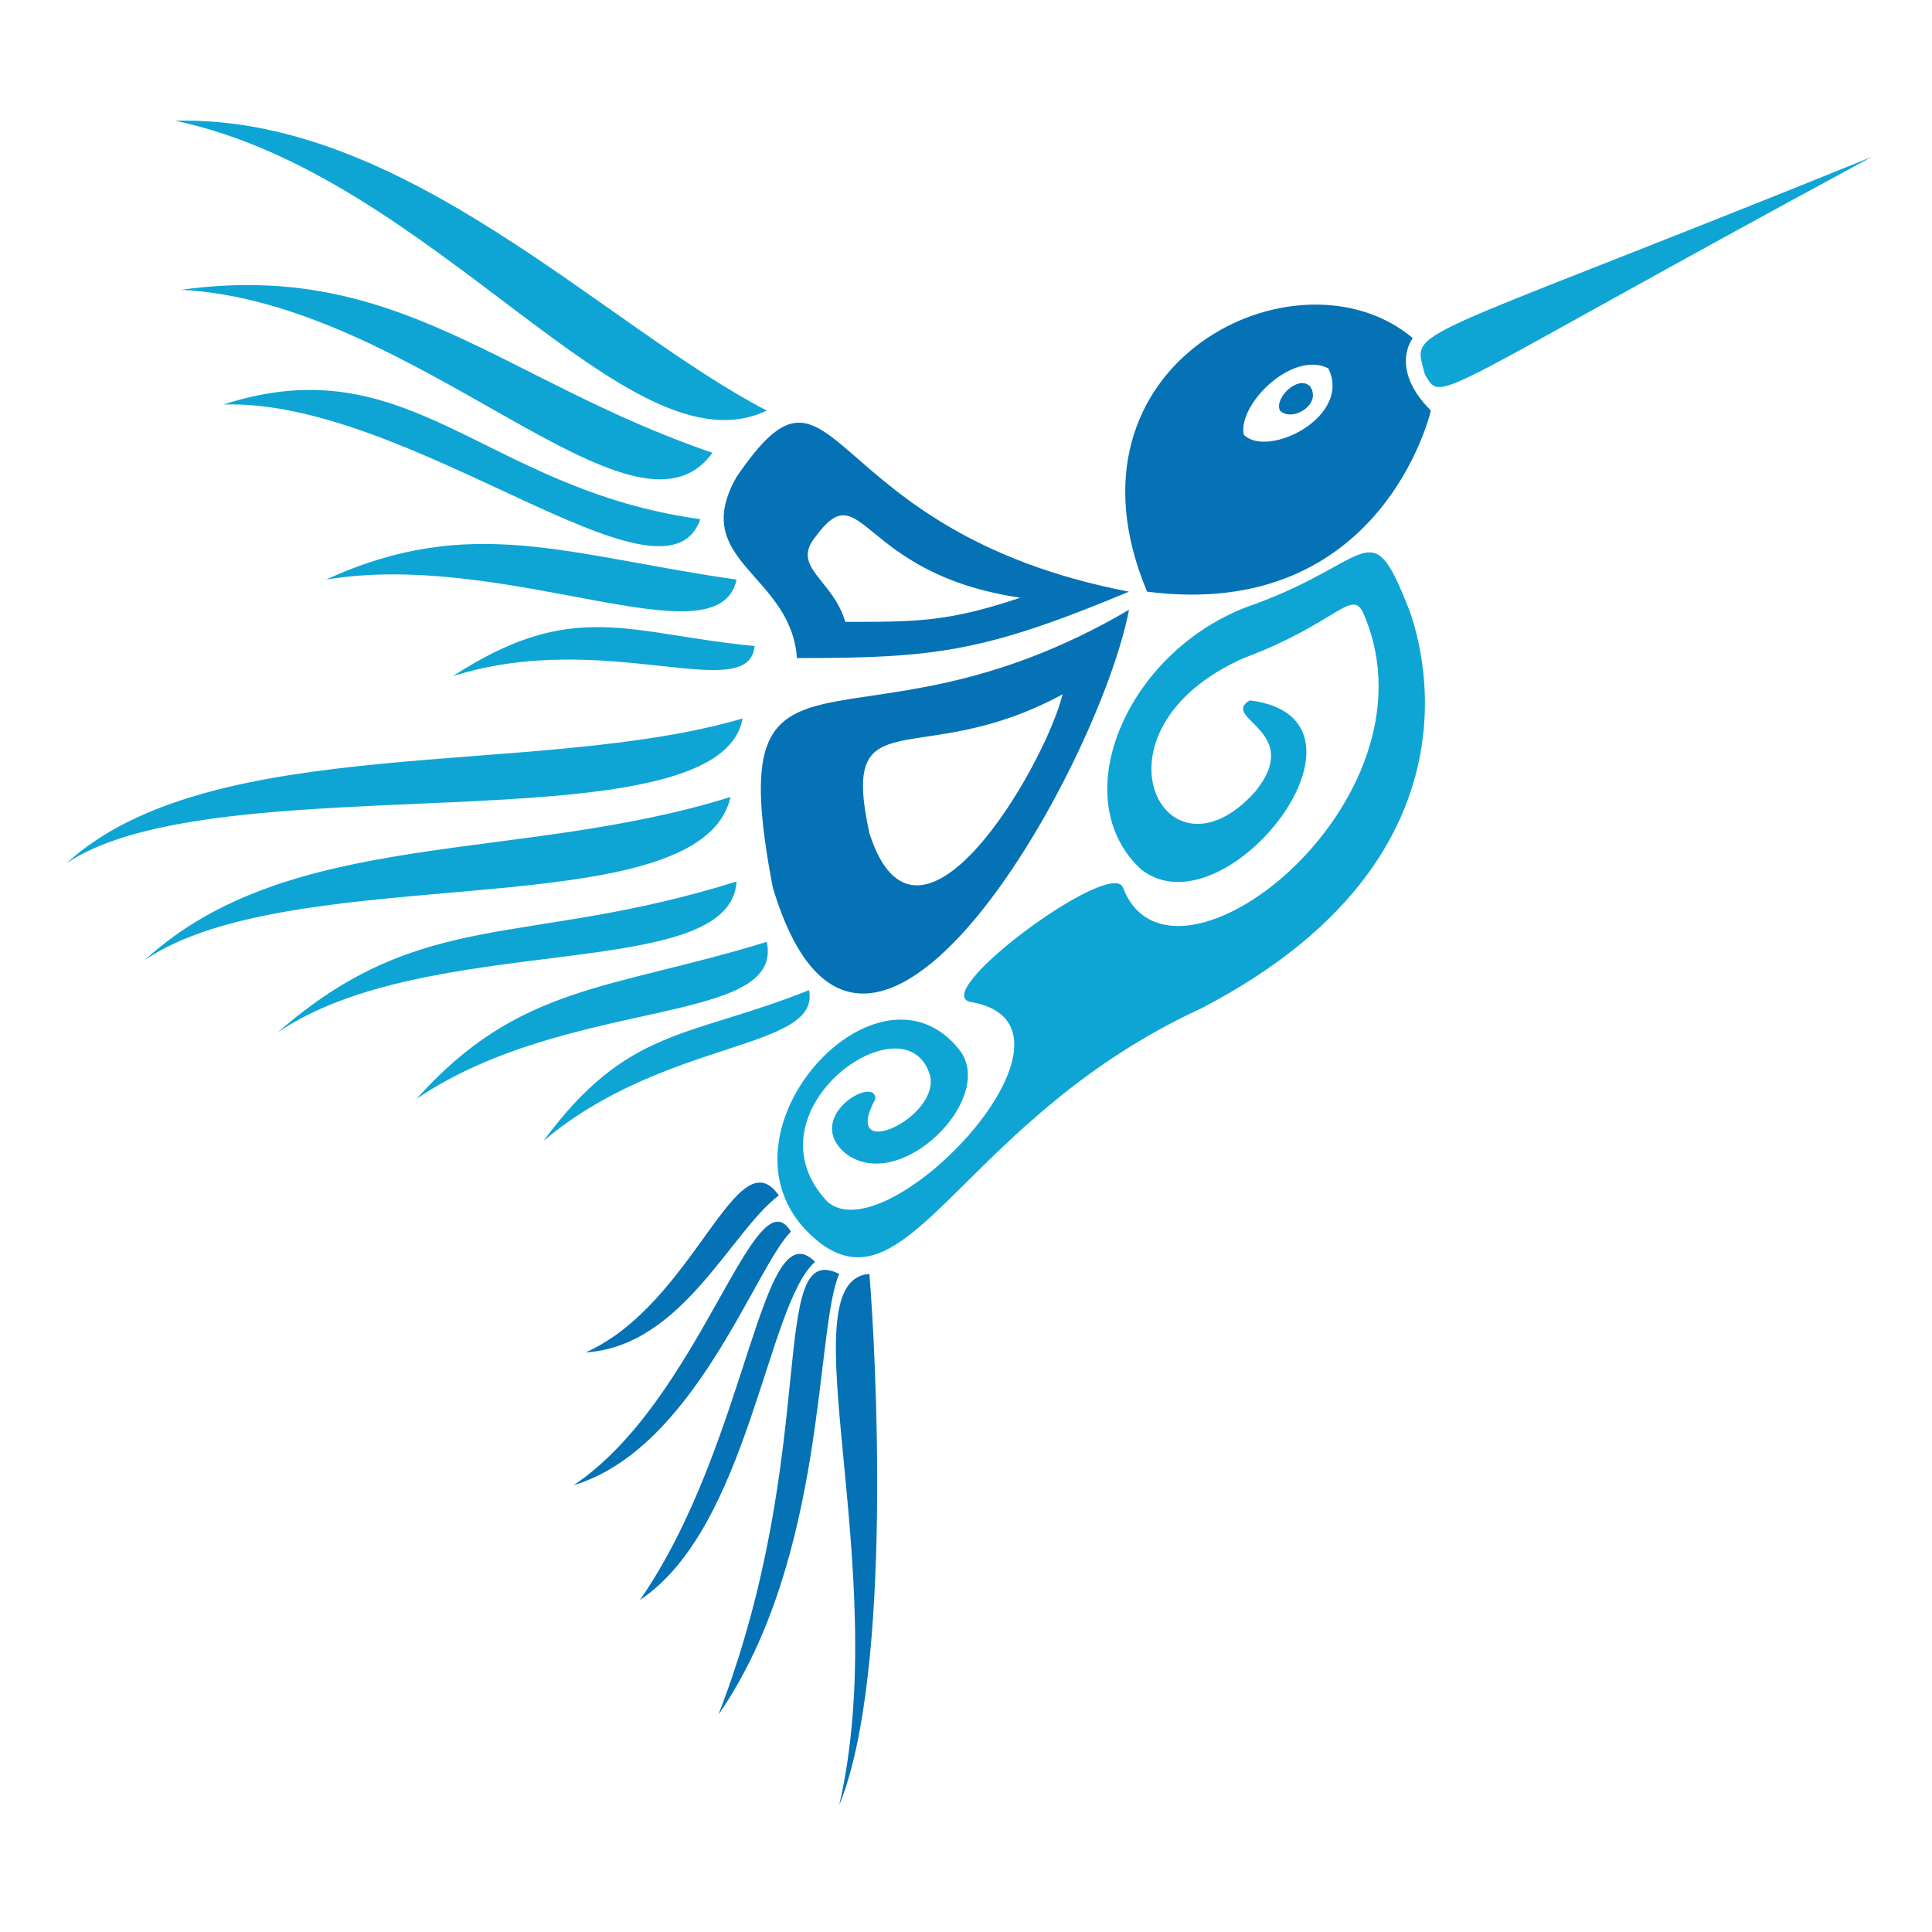
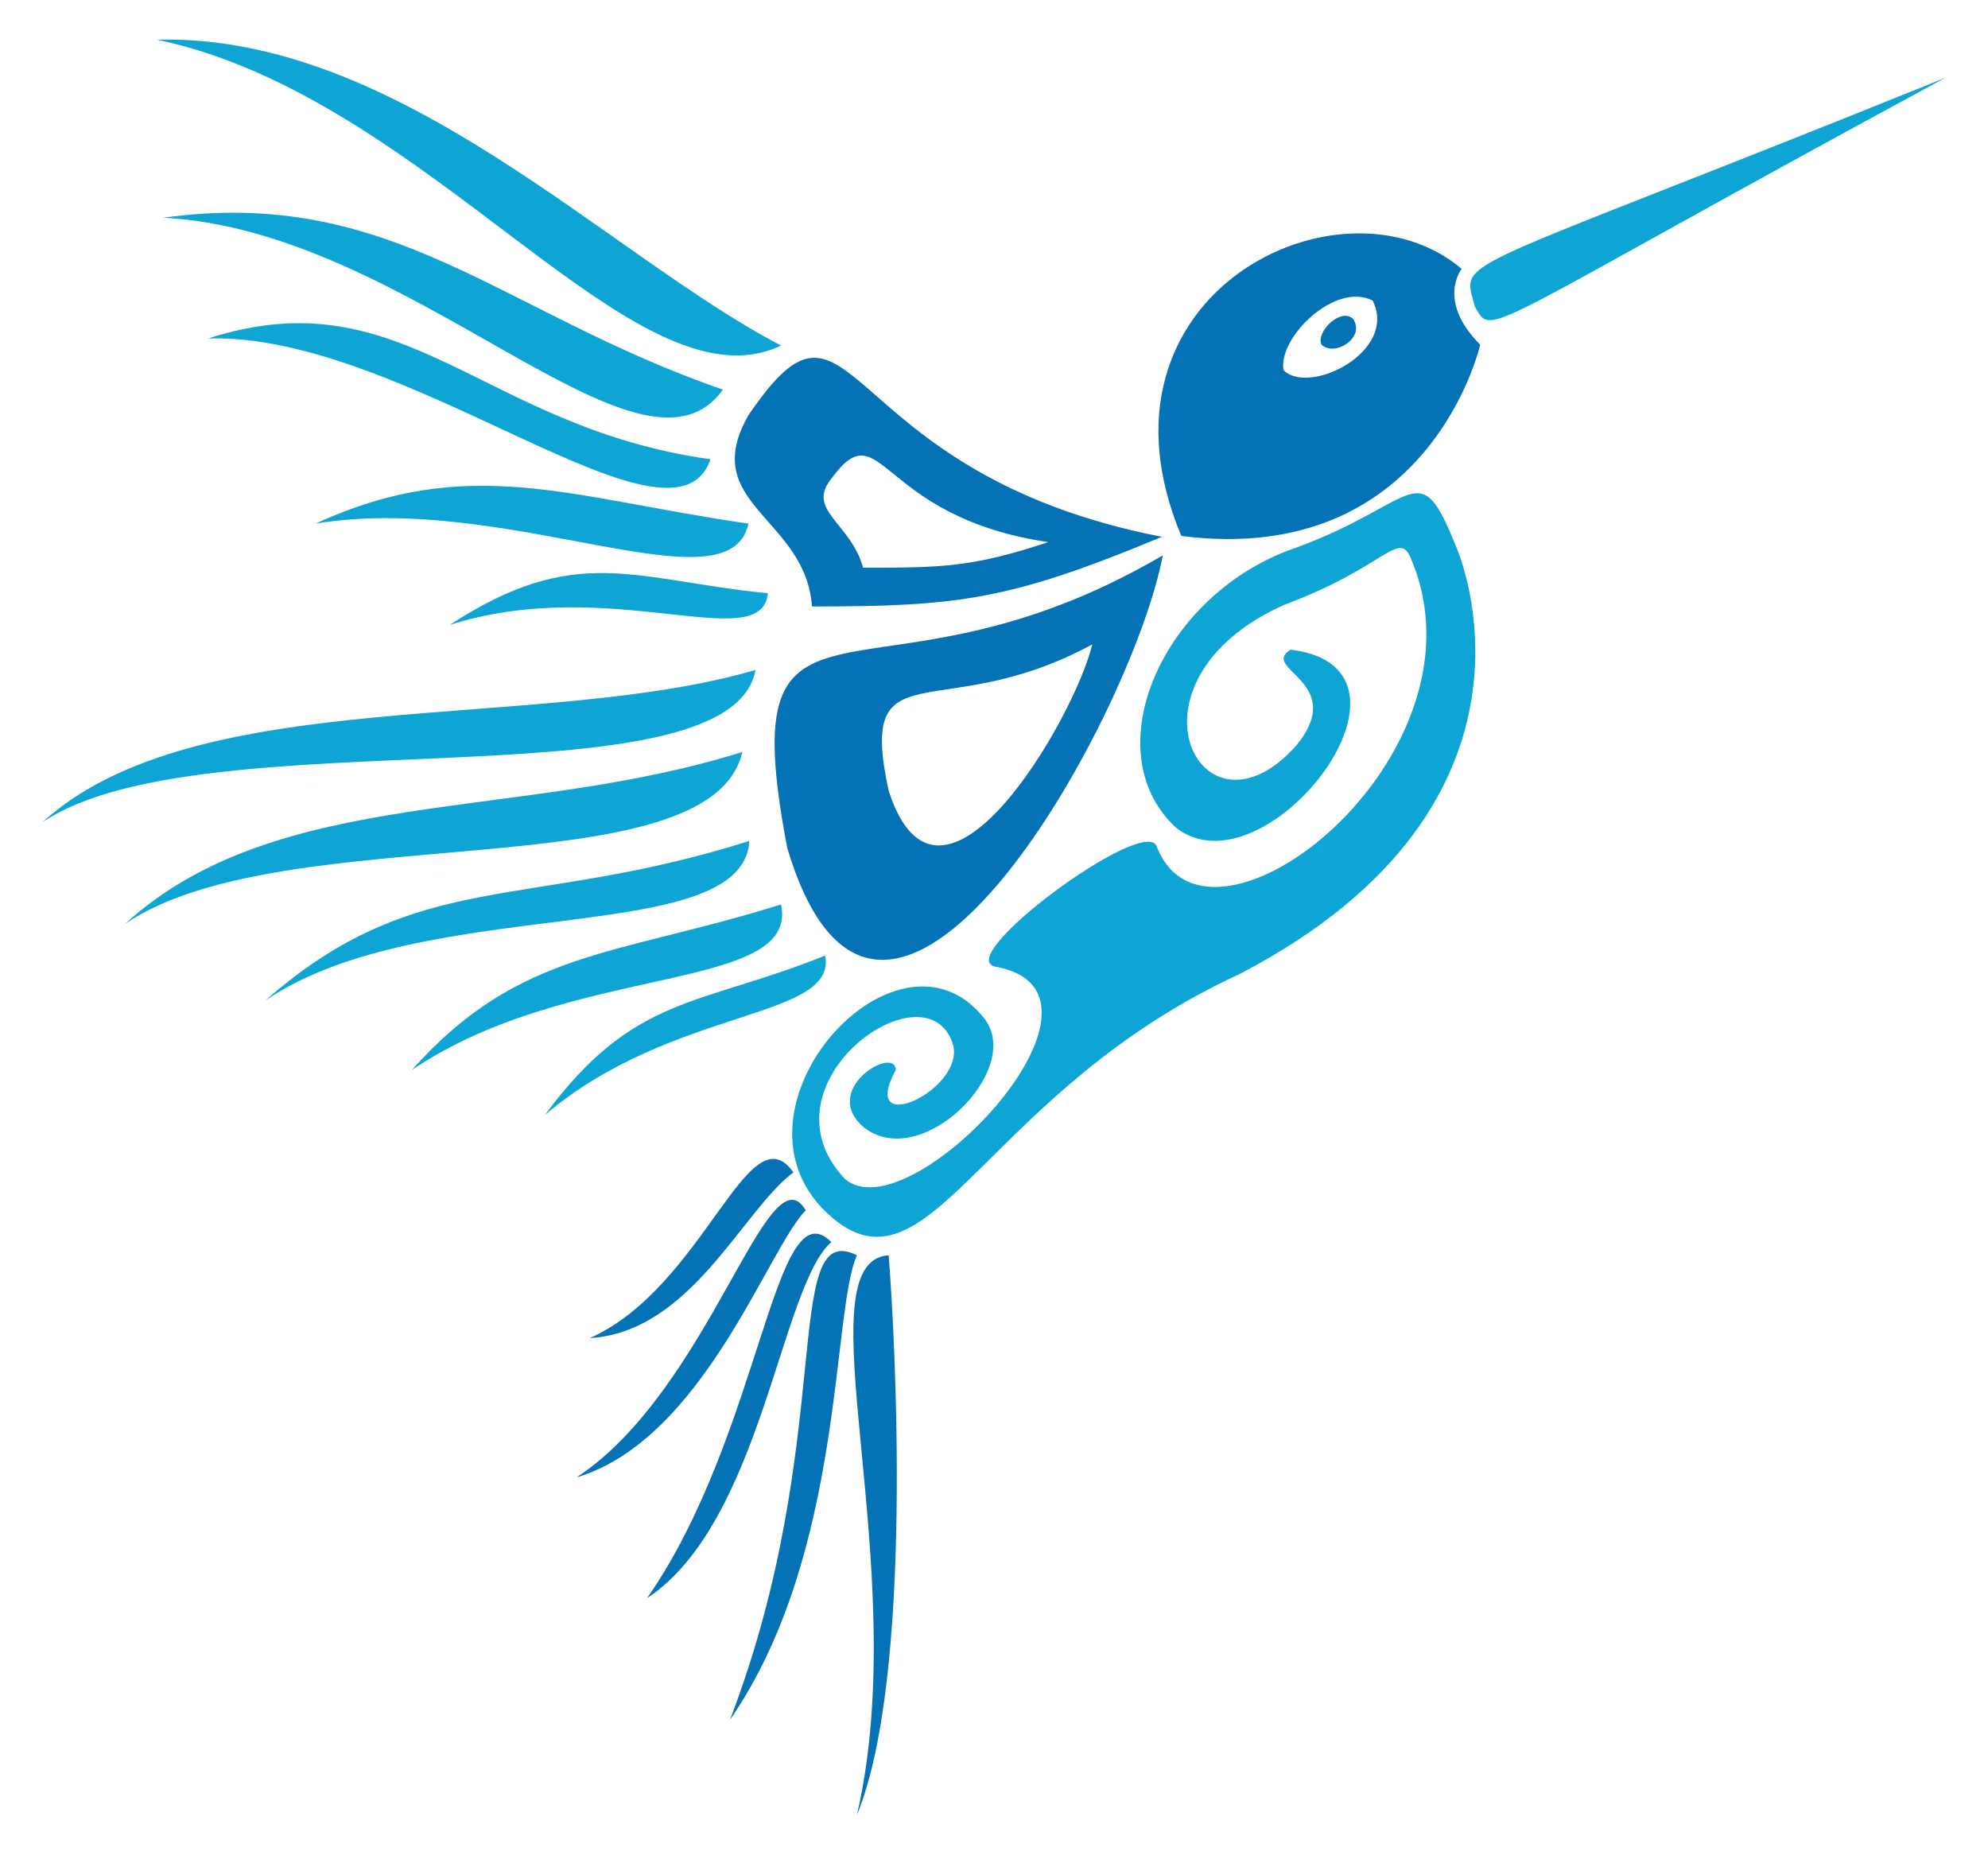
- <svg xmlns="http://www.w3.org/2000/svg" viewBox="0 0 32 32">
-   <path d="M31 2.6c-7.4 4-7.1 4.1-7.4 3.6-.2-.8-.5-.4 7.4-3.6zM9 18.9c2-1.7 4.6-1.5 4.4-2.5-2 .8-3 .6-4.4 2.5zm-2.1-.7c2.5-1.7 6.1-1.2 5.8-2.6-2.6.8-4.1.7-5.8 2.6zm-2.3-1.1c2.5-1.7 7.5-.8 7.6-2.5-3.5 1.1-5.2.4-7.6 2.5zm-2.2-1.2c2.5-1.7 9.2-.5 9.7-2.7-3.5 1.1-7.3.5-9.7 2.7zm-1.3-1.6c2.5-1.7 10.8-.2 11.2-2.4-3.4 1-8.8.2-11.2 2.4zm6.4-3.1c2.5-.8 4.9.5 5-.5-2.1-.2-3-.8-5 .5zM5.4 9.6c3-.5 6.5 1.4 6.8 0-2.8-.4-4.4-1.1-6.8 0zM3.7 6.7c3.1-.1 7.3 3.6 7.9 1.9C8 8.1 6.8 5.7 3.7 6.7zM3 4.8c3.9.2 7.5 4.5 8.8 2.7C8.3 6.3 6.6 4.3 3 4.8zM2.9 2c4.3.9 7.5 5.9 9.8 4.8C10 5.4 6.7 1.9 2.9 2zm10.8 17.9c-1.4-1.5 1.3-3.4 1.7-2.1.2.7-1.5 1.5-.9.4 0-.4-1.2.3-.5.9.9.7 2.5-.9 1.9-1.7-1.4-1.8-4.4 1.6-2.3 3.2 1.5 1.1 2.4-2.1 6.3-3.9 5.2-2.7 3.4-6.7 3.4-6.7-.6-1.5-.6-.7-2.5 0-2.1.7-3.2 3.2-1.9 4.4 1.4 1.1 4.2-2.5 1.8-2.8-.5.3.9.5.1 1.5-1.5 1.7-2.9-1-.2-2.2 1.6-.6 1.8-1.2 2-.7 1.3 3.1-3.2 6.6-4 4.5-.2-.5-3.3 1.8-2.5 1.9 2.2.4-1.4 4.2-2.4 3.3z" fill="#0ea5d5" />
-   <path d="M23.4 5.6C21.5 4 17.4 6 19 9.8c3.9.5 4.7-3 4.7-3-.7-.7-.3-1.2-.3-1.2zm-2.8 1.6c-.1-.5.8-1.4 1.4-1.1.4.8-1 1.5-1.4 1.1zm1.1-.8c.2.3-.3.6-.5.4-.1-.2.3-.6.5-.4zm-8.8 13.4c-.8.6-1.6 2.5-3.2 2.6 1.8-.8 2.5-3.6 3.2-2.6zm.2.6c-.6.6-1.6 3.6-3.6 4.2 2.1-1.4 3-5.2 3.6-4.2zm.4.5c-.8.7-1.1 4.4-2.9 5.6 1.8-2.6 2-6.5 2.9-5.6zm.4.2c-.4.9-.2 4.7-2 7.3 1.7-4.4.8-7.9 2-7.3zm.5 0c.1 1.2.4 6.6-.5 8.8.9-3.9-.9-8.7.5-8.8zm-1.6-6.4c1.5 5 5.4-2 5.9-4.6-4.6 2.7-6.8-.1-5.9 4.6zm1.6-.9c-.5-2.3.8-1 3.2-2.3-.3 1.2-2.4 4.8-3.2 2.3zm-2.2-5.9c-.8 1.4.9 1.6 1 3 2.3 0 3.1-.1 5.5-1.1-5.2-1-4.8-4.4-6.5-1.9zm1.8 2.4c-.2-.7-.9-.9-.5-1.4.8-1.1.7.6 3.4 1-1.2.4-1.7.4-2.9.4z" fill="#0572b5" />
+ <svg xmlns="http://www.w3.org/2000/svg" version="1.1" id="Layer_1" x="0px" y="0px" viewBox="0 0 225.5 210.4" style="enable-background:new 0 0 225.5 210.4;" xml:space="preserve">
+   <style type="text/css">
+ 	.st0{fill:#0EA5D5;}
+ 	.st1{fill:#0572B5;}
+ </style>
+   <path class="st0" d="M220.7,8.8c-53.4,28.9-51.3,29.6-53.4,26C165.8,29,163.6,31.9,220.7,8.8z M61.8,126.5  c14.4-12.3,33.2-10.8,31.8-18.1C79.2,114.2,71.9,112.8,61.8,126.5z M46.7,121.4c18.1-12.3,44-8.7,41.9-18.8  C69.8,108.5,58.9,107.7,46.7,121.4z M30.1,113.5c18.1-12.3,54.2-5.8,54.9-18.1C59.7,103.4,47.4,98.3,30.1,113.5z M14.2,104.8  c18.1-12.3,66.4-3.6,70-19.5C58.9,93.3,31.5,89,14.2,104.8z M4.8,93.3C22.8,81,82.8,91.8,85.7,76C61.1,83.2,22.1,77.4,4.8,93.3z   M51,70.9c18.1-5.8,35.4,3.6,36.1-3.6C71.9,65.8,65.4,61.5,51,70.9z M35.8,59.4c21.7-3.6,46.9,10.1,49.1,0  C64.7,56.5,53.2,51.4,35.8,59.4z M23.6,38.4c22.4-0.7,52.7,26,57,13.7C54.6,48.5,45.9,31.2,23.6,38.4z M18.5,24.7  C46.7,26.1,72.7,57.2,82,44.2C56.8,35.5,44.5,21.1,18.5,24.7z M17.8,4.5c31,6.5,54.2,42.6,70.8,34.7C69,29,45.2,3.8,17.8,4.5z   M95.8,133.7c-10.1-10.8,9.4-24.6,12.3-15.2c1.4,5.1-10.8,10.8-6.5,2.9c0-2.9-8.7,2.2-3.6,6.5c6.5,5.1,18.1-6.5,13.7-12.3  c-10.1-13-31.8,11.6-16.6,23.1c10.8,7.9,17.3-15.2,45.5-28.2c37.5-19.5,24.6-48.4,24.6-48.4c-4.3-10.8-4.3-5.1-18.1,0  c-15.2,5.1-23.1,23.1-13.7,31.8c10.1,7.9,30.3-18.1,13-20.2c-3.6,2.2,6.5,3.6,0.7,10.8c-10.8,12.3-20.9-7.2-1.4-15.9  c11.6-4.3,13-8.7,14.4-5.1c9.4,22.4-23.1,47.7-28.9,32.5c-1.4-3.6-23.8,13-18.1,13.7C129,112.8,103,140.2,95.8,133.7z" />
+   <path class="st1" d="M165.8,30.5c-13.7-11.6-43.3,2.9-31.8,30.3c28.2,3.6,33.9-21.7,33.9-21.7C162.9,34.1,165.8,30.5,165.8,30.5z   M145.6,42c-0.7-3.6,5.8-10.1,10.1-7.9C158.6,39.9,148.5,44.9,145.6,42z M153.5,36.2c1.4,2.2-2.2,4.3-3.6,2.9  C149.2,37.7,152.1,34.8,153.5,36.2z M90,133c-5.8,4.3-11.6,18.1-23.1,18.8C79.9,146,84.9,125.8,90,133z M91.4,137.3  c-4.3,4.3-11.6,26-26,30.3C80.6,157.6,87.1,130.1,91.4,137.3z M94.3,140.9c-5.8,5.1-7.9,31.8-20.9,40.4  C86.4,162.6,87.8,134.4,94.3,140.9z M97.2,142.4c-2.9,6.5-1.4,33.9-14.4,52.7C95,163.3,88.5,138.1,97.2,142.4z M100.8,142.4  c0.7,8.7,2.9,47.7-3.6,63.5C103.7,177.8,90.7,143.1,100.8,142.4z M89.3,96.2c10.8,36.1,39-14.4,42.6-33.2  C98.6,82.5,82.8,62.2,89.3,96.2z M100.8,89.7c-3.6-16.6,5.8-7.2,23.1-16.6C121.8,81.7,106.6,107.7,100.8,89.7z M84.9,47.1  c-5.8,10.1,6.5,11.6,7.2,21.7c16.6,0,22.4-0.7,39.7-7.9C94.3,53.6,97.2,29,84.9,47.1z M97.9,64.4c-1.4-5.1-6.5-6.5-3.6-10.1  c5.8-7.9,5.1,4.3,24.6,7.2C110.2,64.4,106.6,64.4,97.9,64.4z" />
</svg>
